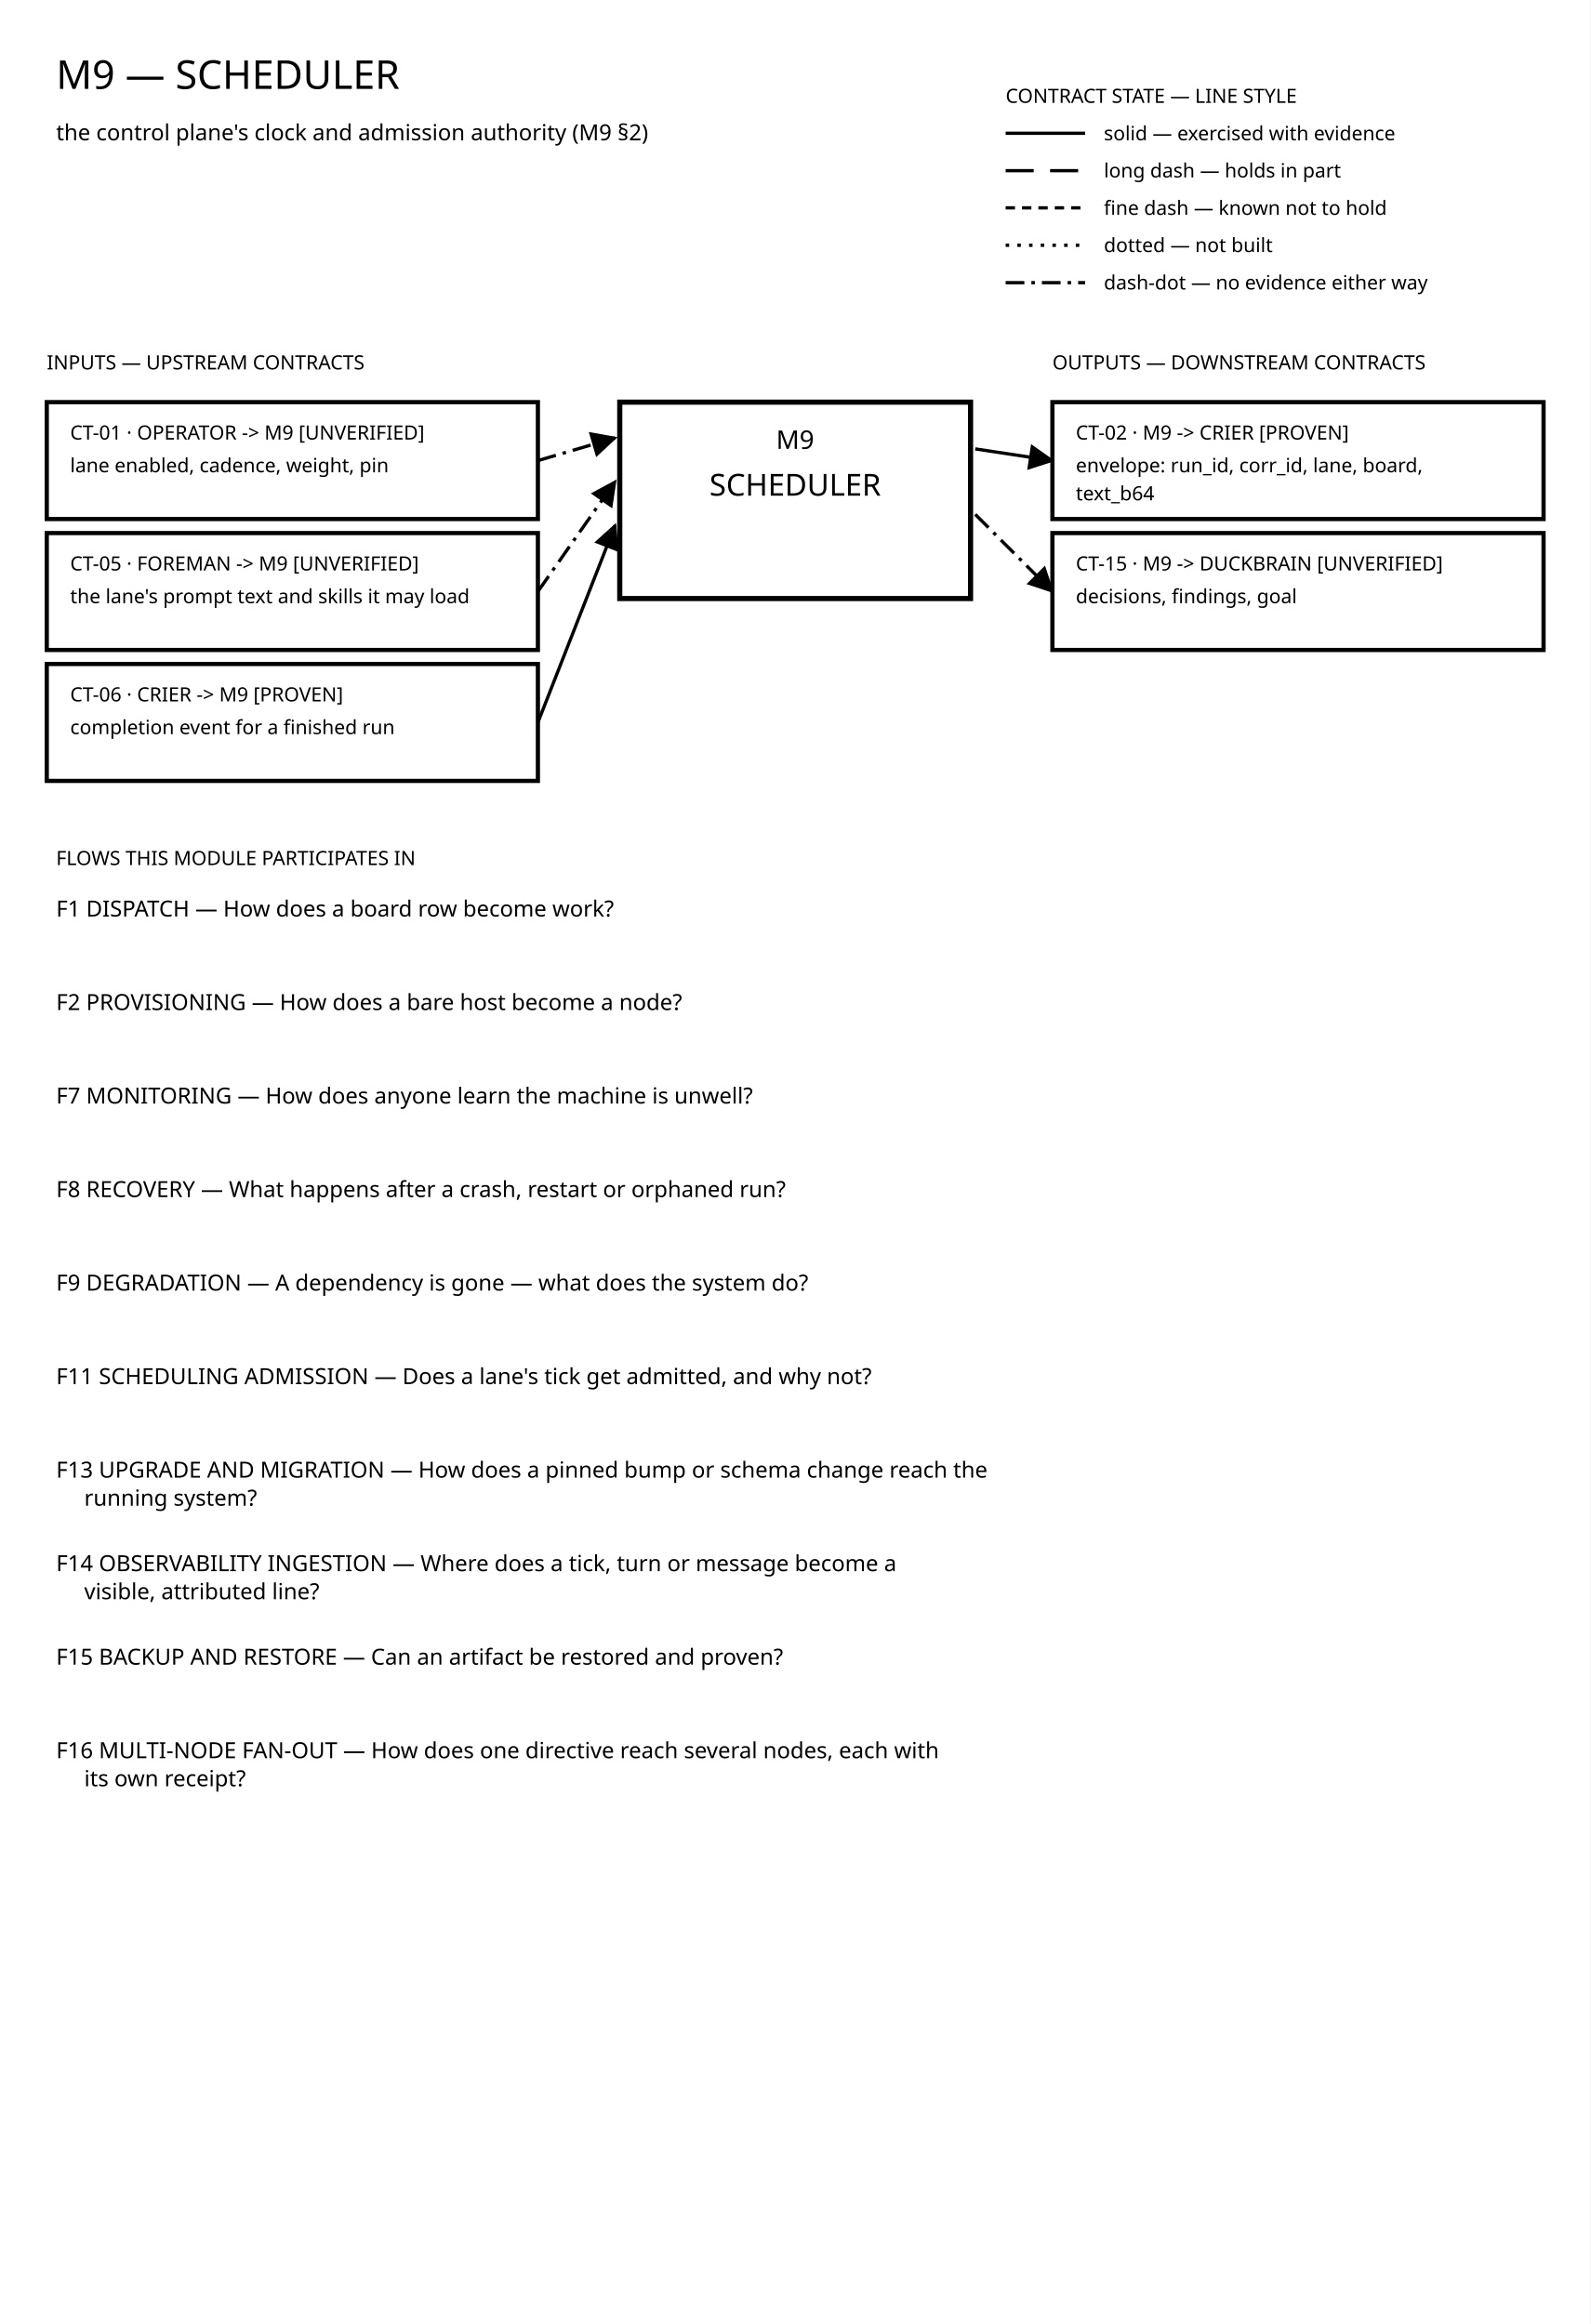
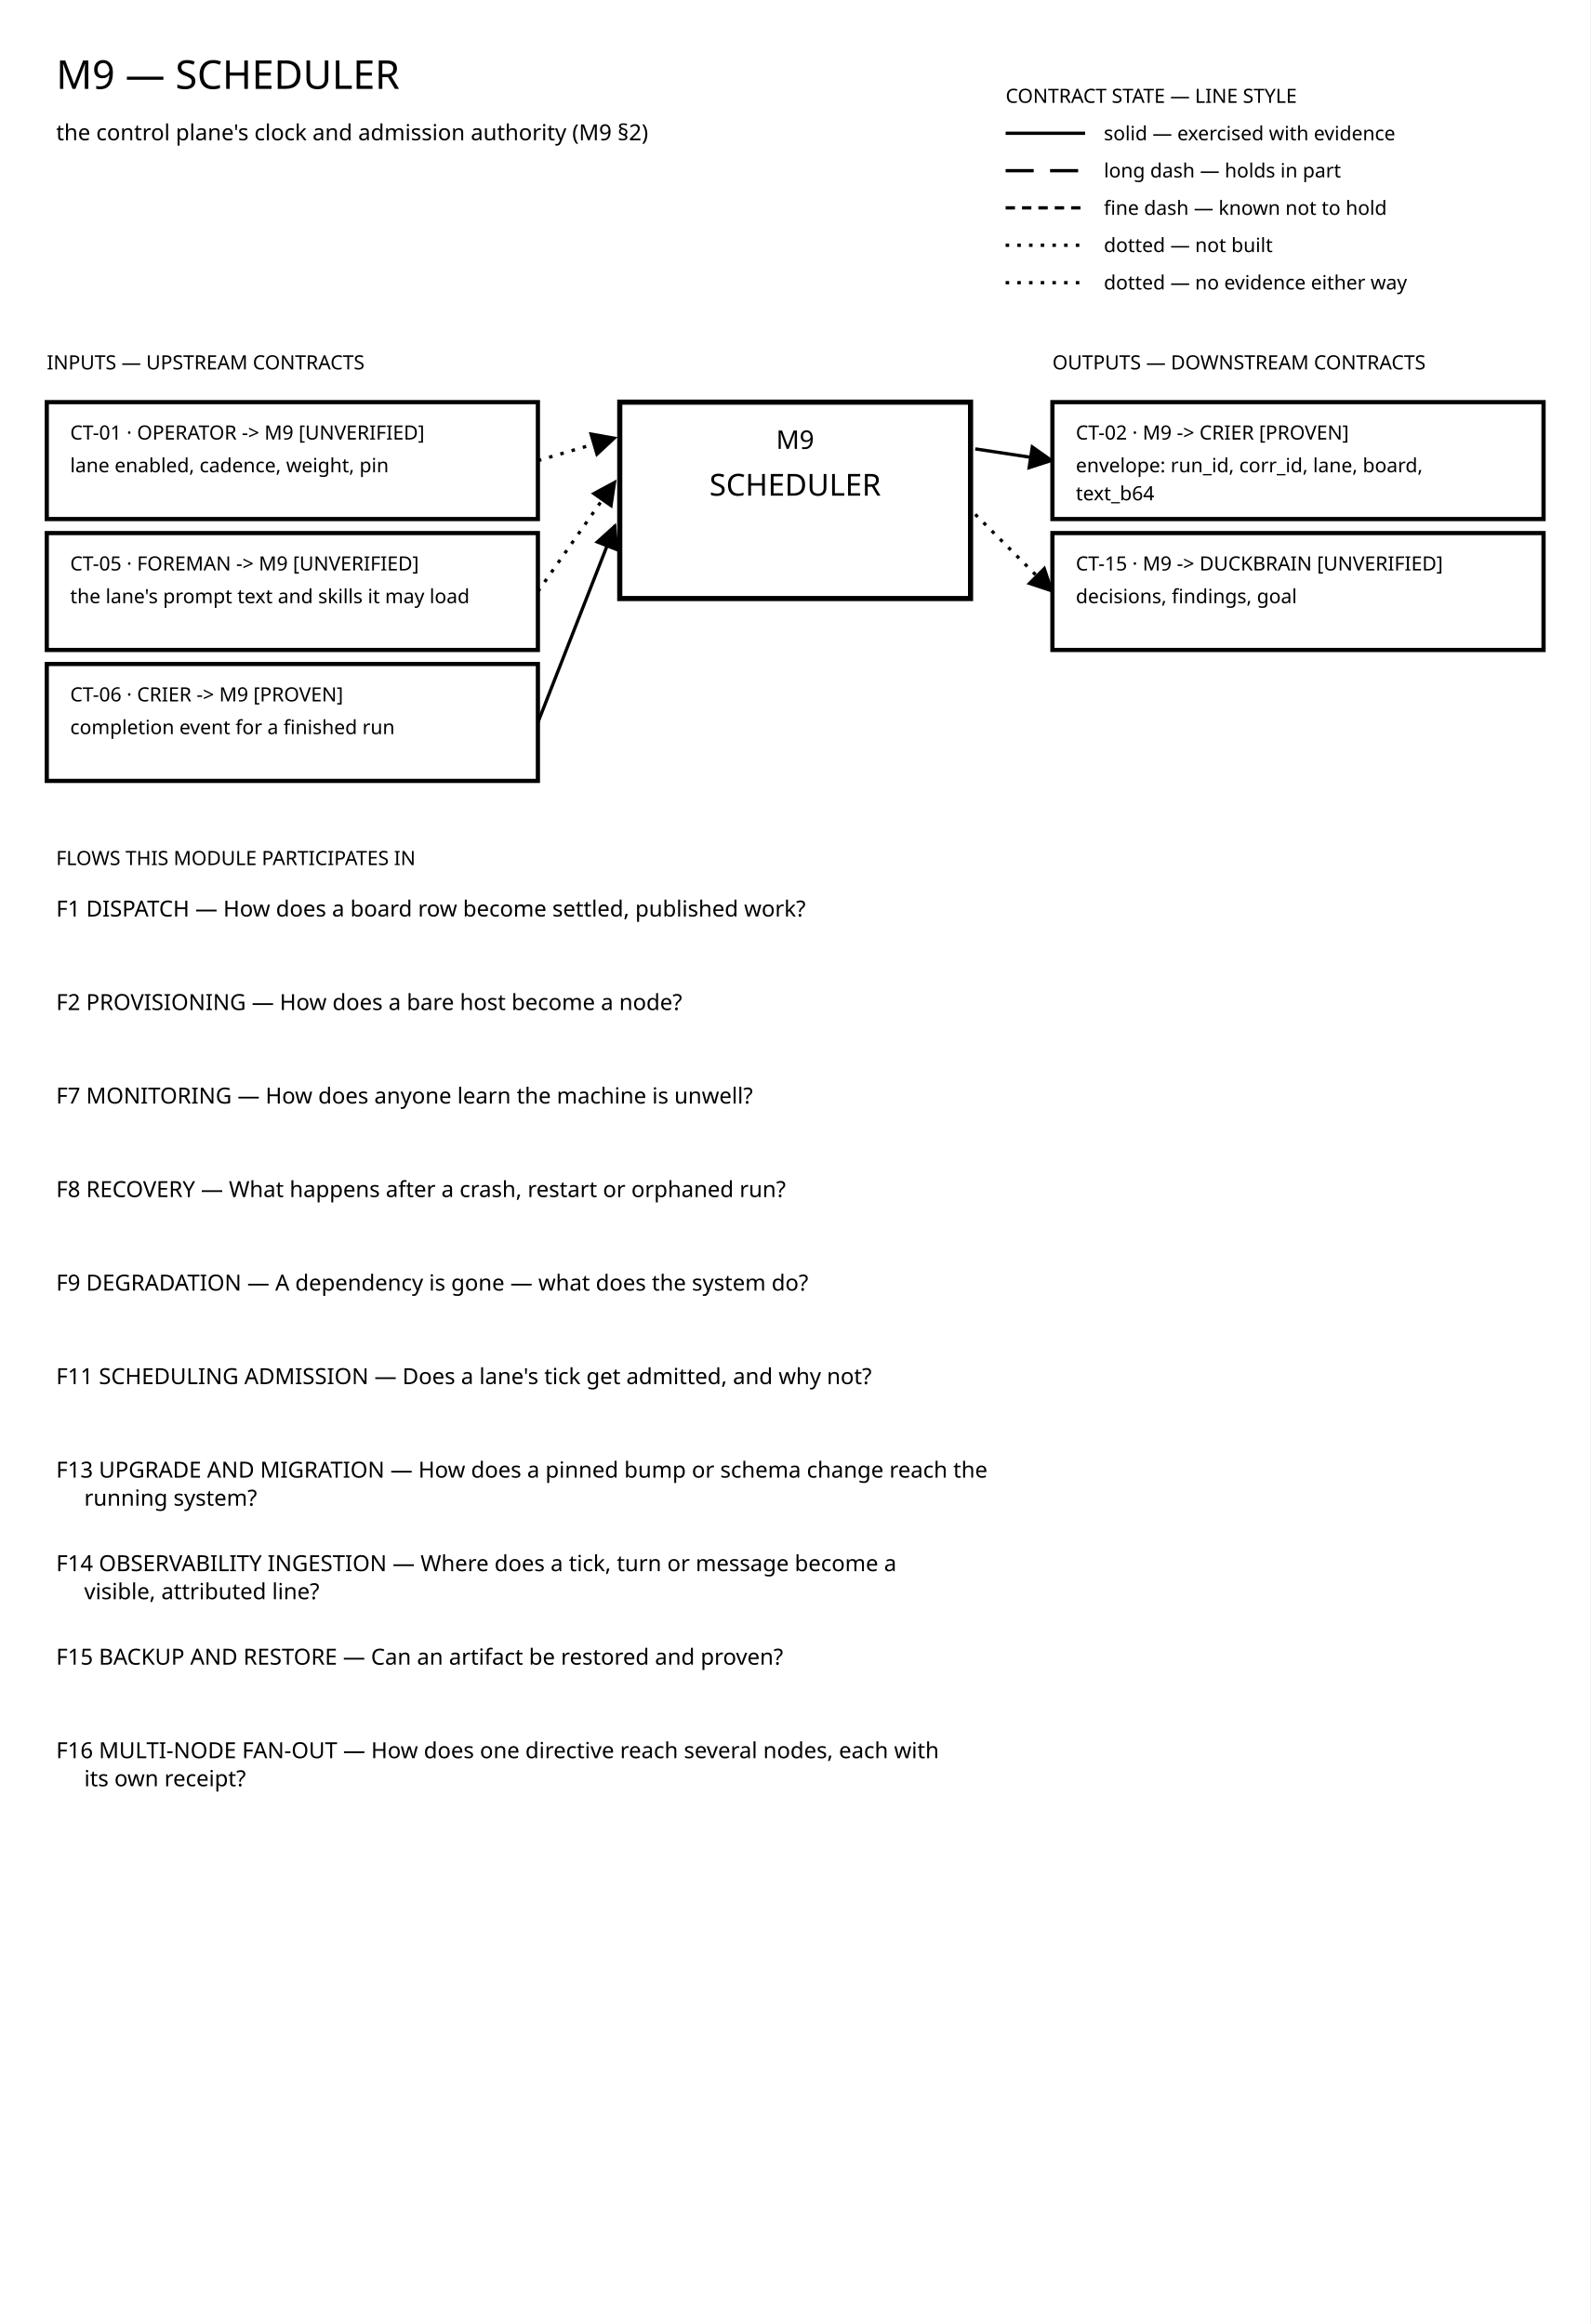
<svg xmlns="http://www.w3.org/2000/svg" width="170.0mm" height="248.5mm" viewBox="0 0 680 994.0" preserveAspectRatio="xMidYMid meet">
  <rect width="680" height="994.0" fill="#ffffff" />
  <defs>
    <marker id="ar" viewBox="0 0 10 10" refX="9" refY="5" markerWidth="8" markerHeight="8" orient="auto">
      <path d="M0,0 L10,5 L0,10 z" fill="#000000" />
    </marker>
  </defs>
  <g font-family="Routed Gothic Narrow, Routed Gothic, sans-serif">
    <text x="24.0" y="38.0" font-size="17.00" fill="#000000" text-anchor="start">M9 — SCHEDULER</text>
    <text x="24.0" y="60.0" font-size="9.50" fill="#000000" text-anchor="start">the control plane's clock and admission authority (M9 §2)</text>
    <rect x="265.0" y="172.0" width="150.0" height="84.0" fill="#ffffff" stroke="#000000" stroke-width="2.2" />
    <text x="340.0" y="192.0" font-size="11.00" fill="#000000" text-anchor="middle">M9</text>
    <text x="340.0" y="212.0" font-size="13.00" fill="#000000" text-anchor="middle">SCHEDULER</text>
    <text x="20.0" y="158.0" font-size="8.40" fill="#000000" text-anchor="start">INPUTS — UPSTREAM CONTRACTS</text>
-     <polyline points="230.0,197.0 263.0,187.3" fill="none" stroke="#000000" stroke-width="1.4" stroke-dasharray="8 3 1.5 3" marker-end="url(#ar)" />
+     <polyline points="230.0,197.0 263.0,187.3" fill="none" stroke="#000000" stroke-width="1.4" stroke-dasharray="1.5 3.5" marker-end="url(#ar)" />
    <rect x="20.0" y="172.0" width="210.0" height="50.0" fill="#ffffff" stroke="#000000" stroke-width="1.8" />
    <text x="30.0" y="188.0" font-size="8.40" fill="#000000" text-anchor="start">CT-01 · OPERATOR -&gt; M9  [UNVERIFIED]</text>
    <text x="30.0" y="202.0" font-size="8.40" fill="#000000" text-anchor="start">lane enabled, cadence, weight, pin</text>
-     <polyline points="230.0,253.0 263.0,206.0" fill="none" stroke="#000000" stroke-width="1.4" stroke-dasharray="8 3 1.5 3" marker-end="url(#ar)" />
+     <polyline points="230.0,253.0 263.0,206.0" fill="none" stroke="#000000" stroke-width="1.4" stroke-dasharray="1.5 3.5" marker-end="url(#ar)" />
    <rect x="20.0" y="228.0" width="210.0" height="50.0" fill="#ffffff" stroke="#000000" stroke-width="1.8" />
    <text x="30.0" y="244.0" font-size="8.40" fill="#000000" text-anchor="start">CT-05 · FOREMAN -&gt; M9  [UNVERIFIED]</text>
    <text x="30.0" y="258.0" font-size="8.40" fill="#000000" text-anchor="start">the lane's prompt text and skills it may load</text>
    <polyline points="230.0,309.0 263.0,224.7" fill="none" stroke="#000000" stroke-width="1.4" marker-end="url(#ar)" />
    <rect x="20.0" y="284.0" width="210.0" height="50.0" fill="#ffffff" stroke="#000000" stroke-width="1.8" />
    <text x="30.0" y="300.0" font-size="8.40" fill="#000000" text-anchor="start">CT-06 · CRIER -&gt; M9  [PROVEN]</text>
    <text x="30.0" y="314.0" font-size="8.40" fill="#000000" text-anchor="start">completion event for a finished run</text>
    <text x="450.0" y="158.0" font-size="8.40" fill="#000000" text-anchor="start">OUTPUTS — DOWNSTREAM CONTRACTS</text>
    <polyline points="417.0,192.0 450.0,197.0" fill="none" stroke="#000000" stroke-width="1.4" marker-end="url(#ar)" />
    <rect x="450.0" y="172.0" width="210.0" height="50.0" fill="#ffffff" stroke="#000000" stroke-width="1.8" />
    <text x="460.0" y="188.0" font-size="8.40" fill="#000000" text-anchor="start">CT-02 · M9 -&gt; CRIER  [PROVEN]</text>
    <text x="460.0" y="202.0" font-size="8.40" fill="#000000" text-anchor="start">envelope: run_id, corr_id, lane, board,</text>
    <text x="460.0" y="214.0" font-size="8.40" fill="#000000" text-anchor="start">text_b64</text>
-     <polyline points="417.0,220.0 450.0,253.0" fill="none" stroke="#000000" stroke-width="1.4" stroke-dasharray="8 3 1.5 3" marker-end="url(#ar)" />
+     <polyline points="417.0,220.0 450.0,253.0" fill="none" stroke="#000000" stroke-width="1.4" stroke-dasharray="1.5 3.5" marker-end="url(#ar)" />
    <rect x="450.0" y="228.0" width="210.0" height="50.0" fill="#ffffff" stroke="#000000" stroke-width="1.8" />
    <text x="460.0" y="244.0" font-size="8.40" fill="#000000" text-anchor="start">CT-15 · M9 -&gt; DUCKBRAIN  [UNVERIFIED]</text>
    <text x="460.0" y="258.0" font-size="8.40" fill="#000000" text-anchor="start">decisions, findings, goal</text>
    <text x="24.0" y="370.0" font-size="8.40" fill="#000000" text-anchor="start">FLOWS THIS MODULE PARTICIPATES IN</text>
-     <text x="24.0" y="392.0" font-size="9.50" fill="#000000" text-anchor="start">F1 DISPATCH — How does a board row become work?</text>
+     <text x="24.0" y="392.0" font-size="9.50" fill="#000000" text-anchor="start">F1 DISPATCH — How does a board row become settled, published work?</text>
    <text x="24.0" y="432.0" font-size="9.50" fill="#000000" text-anchor="start">F2 PROVISIONING — How does a bare host become a node?</text>
    <text x="24.0" y="472.0" font-size="9.50" fill="#000000" text-anchor="start">F7 MONITORING — How does anyone learn the machine is unwell?</text>
    <text x="24.0" y="512.0" font-size="9.50" fill="#000000" text-anchor="start">F8 RECOVERY — What happens after a crash, restart or orphaned run?</text>
    <text x="24.0" y="552.0" font-size="9.50" fill="#000000" text-anchor="start">F9 DEGRADATION — A dependency is gone — what does the system do?</text>
    <text x="24.0" y="592.0" font-size="9.50" fill="#000000" text-anchor="start">F11 SCHEDULING ADMISSION — Does a lane's tick get admitted, and why not?</text>
    <text x="24.0" y="632.0" font-size="9.50" fill="#000000" text-anchor="start">F13 UPGRADE AND MIGRATION — How does a pinned bump or schema change reach the</text>
    <text x="36.0" y="644.0" font-size="9.50" fill="#000000" text-anchor="start">running system?</text>
    <text x="24.0" y="672.0" font-size="9.50" fill="#000000" text-anchor="start">F14 OBSERVABILITY INGESTION — Where does a tick, turn or message become a</text>
    <text x="36.0" y="684.0" font-size="9.50" fill="#000000" text-anchor="start">visible, attributed line?</text>
    <text x="24.0" y="712.0" font-size="9.50" fill="#000000" text-anchor="start">F15 BACKUP AND RESTORE — Can an artifact be restored and proven?</text>
    <text x="24.0" y="752.0" font-size="9.50" fill="#000000" text-anchor="start">F16 MULTI-NODE FAN-OUT — How does one directive reach several nodes, each with</text>
    <text x="36.0" y="764.0" font-size="9.50" fill="#000000" text-anchor="start">its own receipt?</text>
    <text x="430.0" y="44.0" font-size="8.40" fill="#000000" text-anchor="start">CONTRACT STATE — LINE STYLE</text>
    <polyline points="430.0,57.0 464.0,57.0" fill="none" stroke="#000000" stroke-width="1.4" />
    <text x="472.0" y="60.0" font-size="8.40" fill="#000000" text-anchor="start">solid — exercised with evidence</text>
    <polyline points="430.0,73.0 464.0,73.0" fill="none" stroke="#000000" stroke-width="1.4" stroke-dasharray="12 7" />
    <text x="472.0" y="75.9" font-size="8.40" fill="#000000" text-anchor="start">long dash — holds in part</text>
    <polyline points="430.0,88.9 464.0,88.9" fill="none" stroke="#000000" stroke-width="1.4" stroke-dasharray="4 3" />
    <text x="472.0" y="91.9" font-size="8.40" fill="#000000" text-anchor="start">fine dash — known not to hold</text>
    <polyline points="430.0,104.9 464.0,104.9" fill="none" stroke="#000000" stroke-width="1.4" stroke-dasharray="1.5 3.5" />
    <text x="472.0" y="107.8" font-size="8.40" fill="#000000" text-anchor="start">dotted — not built</text>
-     <polyline points="430.0,120.9 464.0,120.9" fill="none" stroke="#000000" stroke-width="1.4" stroke-dasharray="8 3 1.5 3" />
-     <text x="472.0" y="123.8" font-size="8.40" fill="#000000" text-anchor="start">dash-dot — no evidence either way</text>
+     <polyline points="430.0,120.9 464.0,120.9" fill="none" stroke="#000000" stroke-width="1.4" stroke-dasharray="1.5 3.5" />
+     <text x="472.0" y="123.8" font-size="8.40" fill="#000000" text-anchor="start">dotted — no evidence either way</text>
  </g>
</svg>
